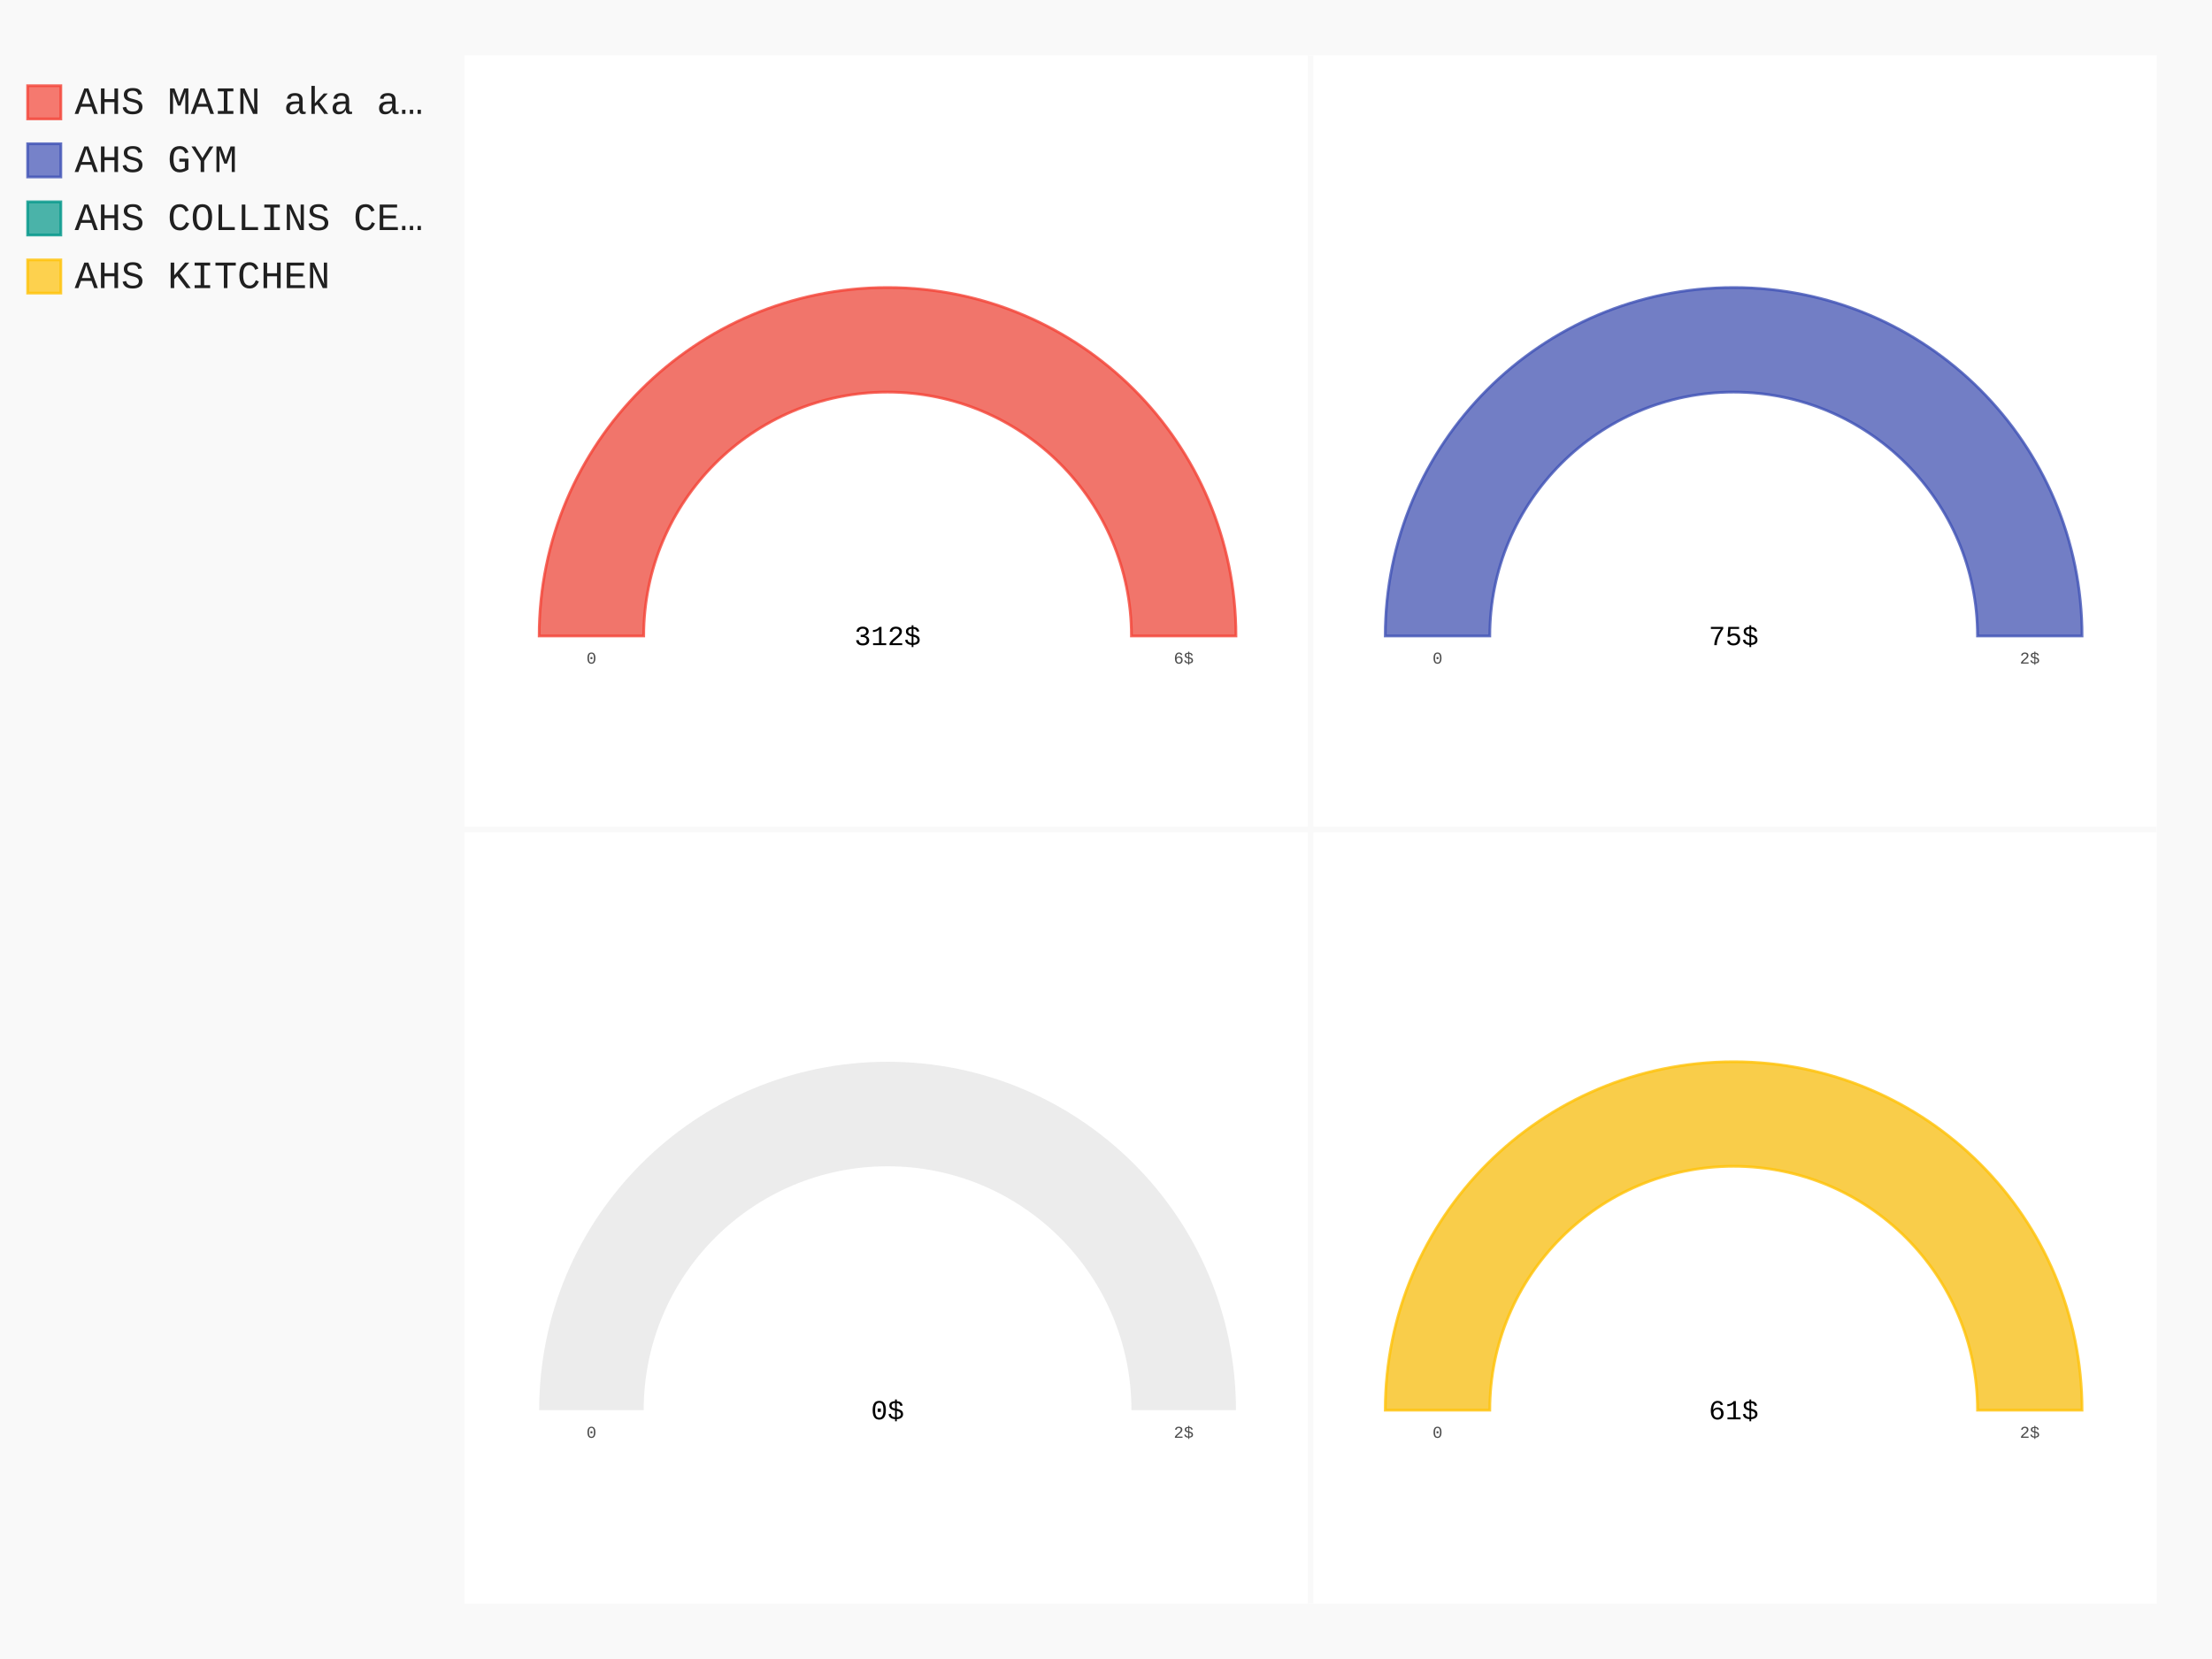
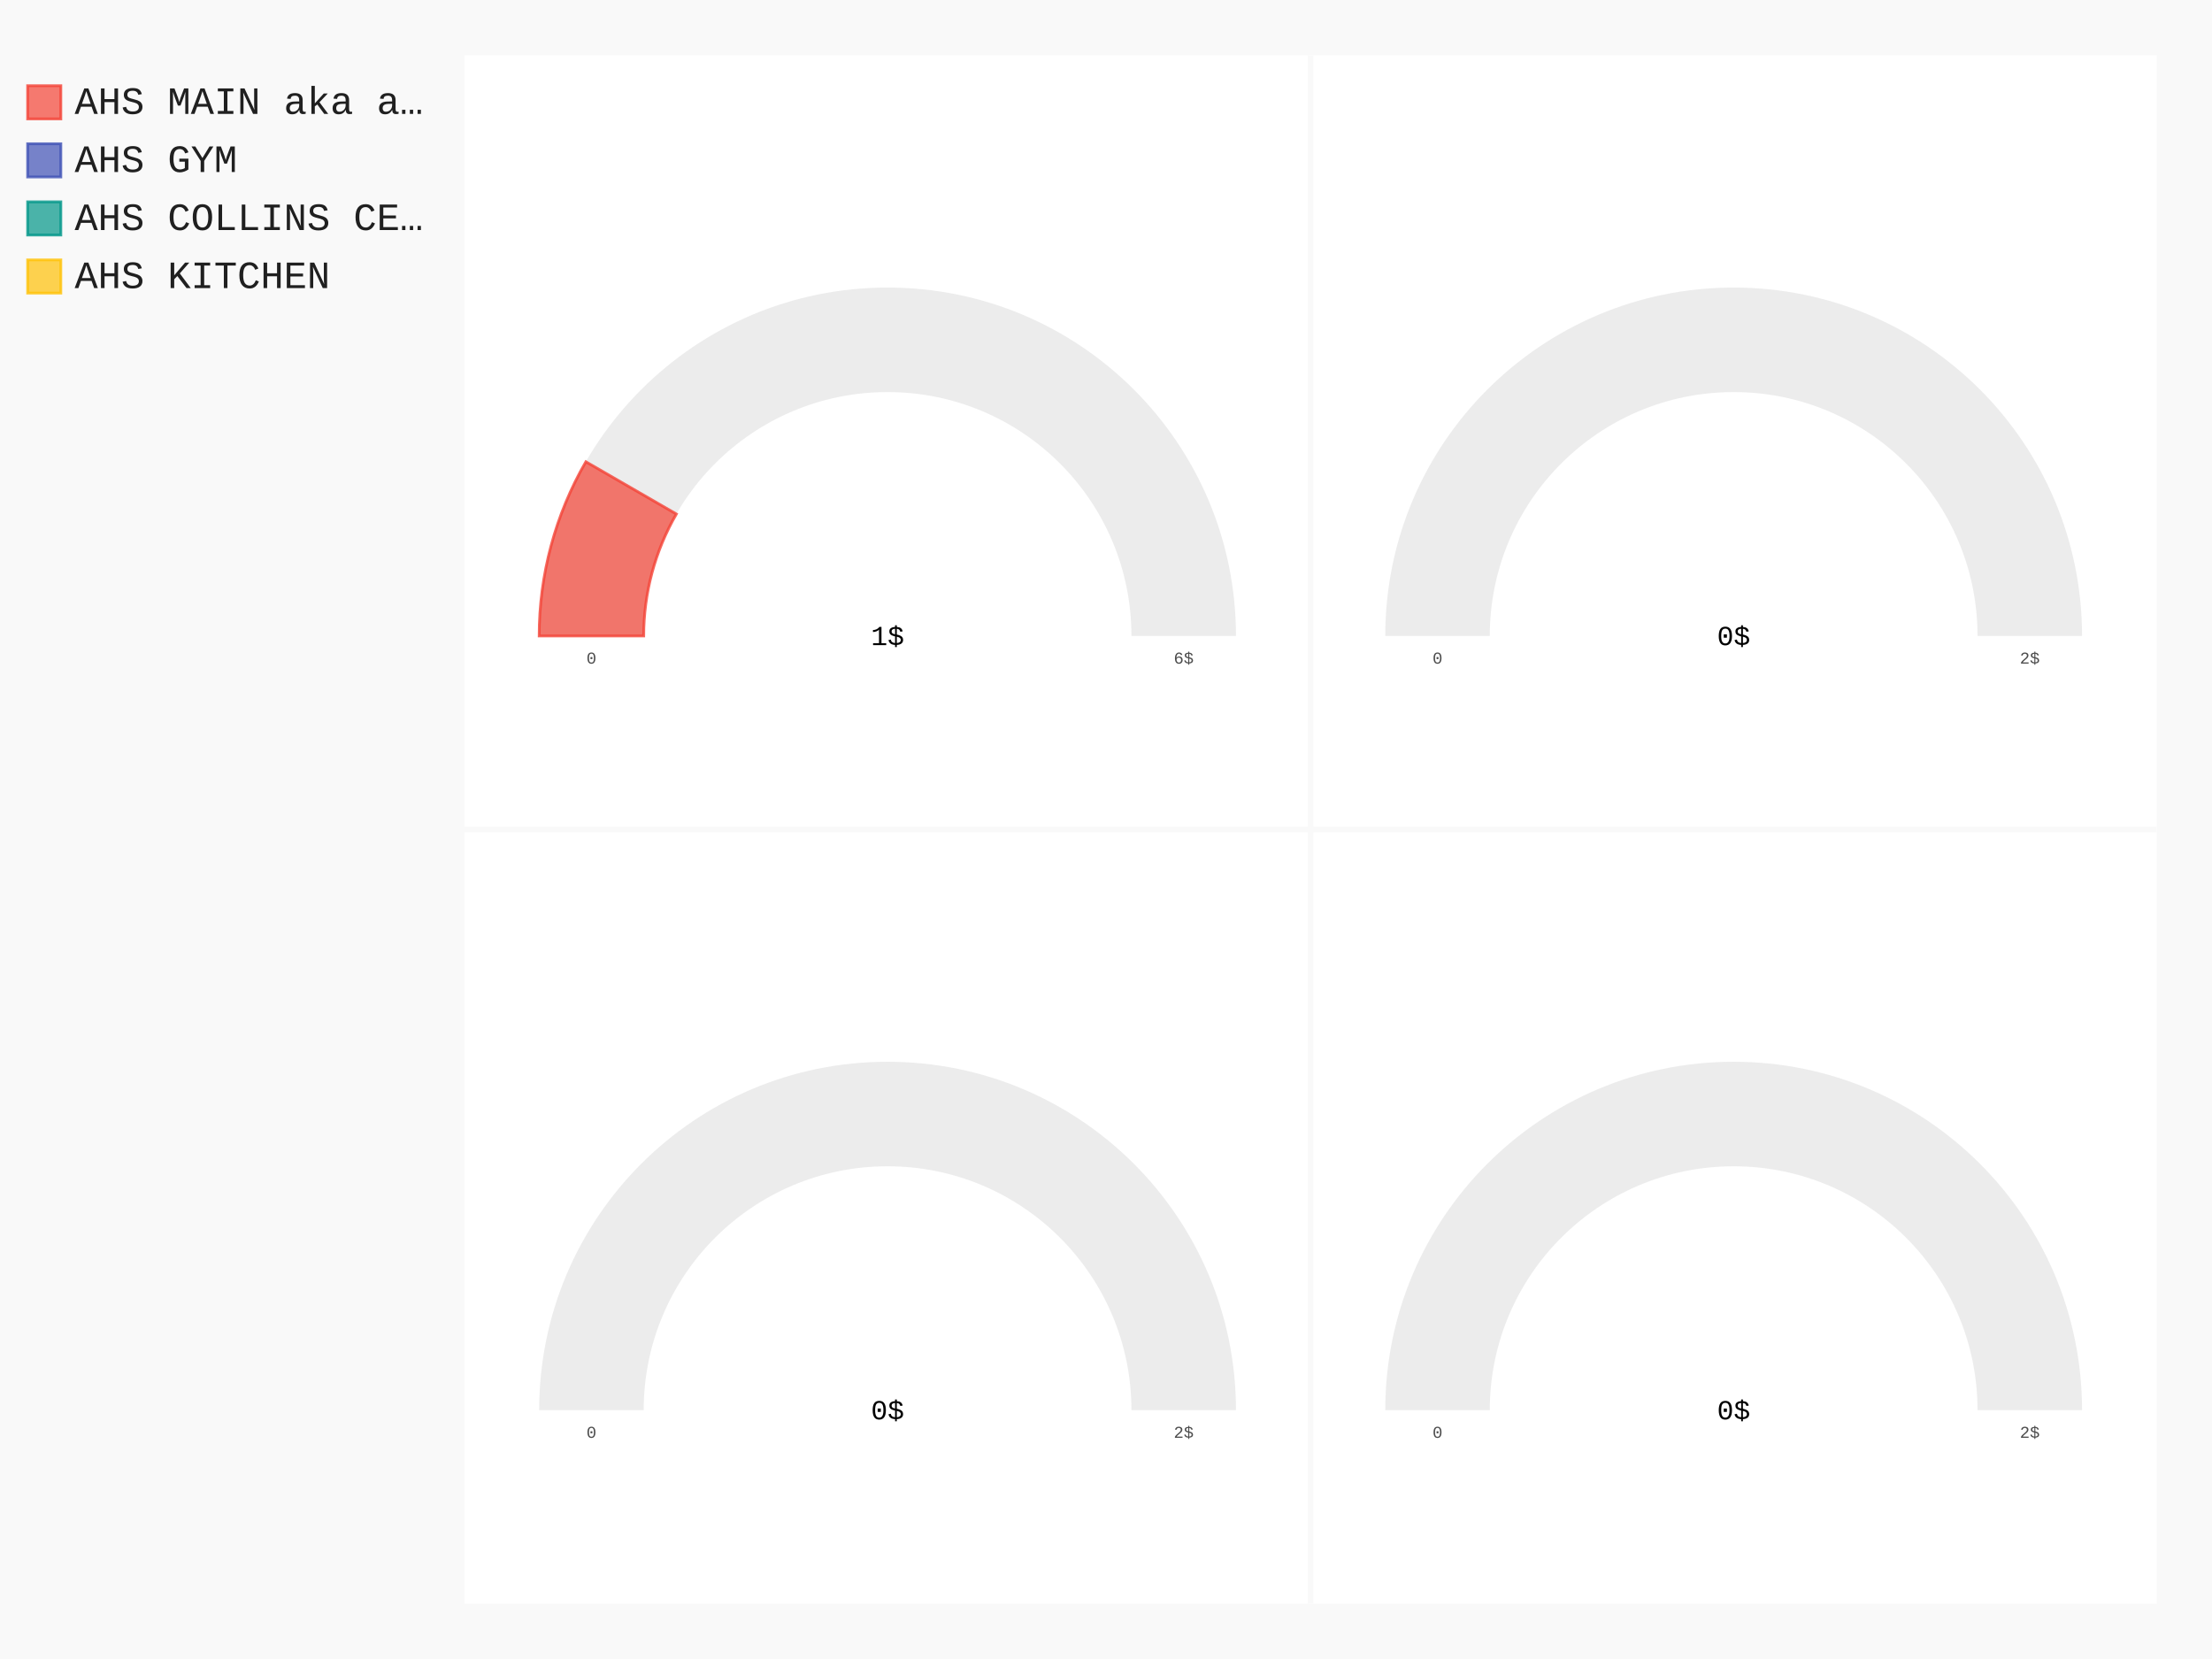
- <svg xmlns="http://www.w3.org/2000/svg" class="pygal-chart" id="chart-9ea8b482-b176-4b76-9f6c-0da1b5ee1d0b" viewBox="0 0 800 600">
+ <svg xmlns="http://www.w3.org/2000/svg" class="pygal-chart" id="chart-7969e630-240c-453a-b8df-257060c5b5cd" viewBox="0 0 800 600">
  <defs>
-     <style type="text/css">#chart-9ea8b482-b176-4b76-9f6c-0da1b5ee1d0b{-webkit-user-select:none;-webkit-font-smoothing:antialiased;font-family:Consolas,"Liberation Mono",Menlo,Courier,monospace}#chart-9ea8b482-b176-4b76-9f6c-0da1b5ee1d0b .title{font-family:Consolas,"Liberation Mono",Menlo,Courier,monospace;font-size:16px}#chart-9ea8b482-b176-4b76-9f6c-0da1b5ee1d0b .legends .legend text{font-family:Consolas,"Liberation Mono",Menlo,Courier,monospace;font-size:14px}#chart-9ea8b482-b176-4b76-9f6c-0da1b5ee1d0b .axis text{font-family:Consolas,"Liberation Mono",Menlo,Courier,monospace;font-size:10px}#chart-9ea8b482-b176-4b76-9f6c-0da1b5ee1d0b .axis text.major{font-family:Consolas,"Liberation Mono",Menlo,Courier,monospace;font-size:10px}#chart-9ea8b482-b176-4b76-9f6c-0da1b5ee1d0b .text-overlay text.value{font-family:Consolas,"Liberation Mono",Menlo,Courier,monospace;font-size:10px}#chart-9ea8b482-b176-4b76-9f6c-0da1b5ee1d0b .text-overlay text.label{font-family:Consolas,"Liberation Mono",Menlo,Courier,monospace;font-size:10px}#chart-9ea8b482-b176-4b76-9f6c-0da1b5ee1d0b .tooltip{font-family:Consolas,"Liberation Mono",Menlo,Courier,monospace;font-size:14px}#chart-9ea8b482-b176-4b76-9f6c-0da1b5ee1d0b text.no_data{font-family:Consolas,"Liberation Mono",Menlo,Courier,monospace;font-size:64px}
- #chart-9ea8b482-b176-4b76-9f6c-0da1b5ee1d0b{background-color:rgba(249,249,249,1)}#chart-9ea8b482-b176-4b76-9f6c-0da1b5ee1d0b path,#chart-9ea8b482-b176-4b76-9f6c-0da1b5ee1d0b line,#chart-9ea8b482-b176-4b76-9f6c-0da1b5ee1d0b rect,#chart-9ea8b482-b176-4b76-9f6c-0da1b5ee1d0b circle{-webkit-transition:150ms;-moz-transition:150ms;transition:150ms}#chart-9ea8b482-b176-4b76-9f6c-0da1b5ee1d0b .graph &gt; .background{fill:rgba(249,249,249,1)}#chart-9ea8b482-b176-4b76-9f6c-0da1b5ee1d0b .plot &gt; .background{fill:rgba(255,255,255,1)}#chart-9ea8b482-b176-4b76-9f6c-0da1b5ee1d0b .graph{fill:rgba(0,0,0,.87)}#chart-9ea8b482-b176-4b76-9f6c-0da1b5ee1d0b text.no_data{fill:rgba(0,0,0,1)}#chart-9ea8b482-b176-4b76-9f6c-0da1b5ee1d0b .title{fill:rgba(0,0,0,1)}#chart-9ea8b482-b176-4b76-9f6c-0da1b5ee1d0b .legends .legend text{fill:rgba(0,0,0,.87)}#chart-9ea8b482-b176-4b76-9f6c-0da1b5ee1d0b .legends .legend:hover text{fill:rgba(0,0,0,1)}#chart-9ea8b482-b176-4b76-9f6c-0da1b5ee1d0b .axis .line{stroke:rgba(0,0,0,1)}#chart-9ea8b482-b176-4b76-9f6c-0da1b5ee1d0b .axis .guide.line{stroke:rgba(0,0,0,.54)}#chart-9ea8b482-b176-4b76-9f6c-0da1b5ee1d0b .axis .major.line{stroke:rgba(0,0,0,.87)}#chart-9ea8b482-b176-4b76-9f6c-0da1b5ee1d0b .axis text.major{fill:rgba(0,0,0,1)}#chart-9ea8b482-b176-4b76-9f6c-0da1b5ee1d0b .axis.y .guides:hover .guide.line,#chart-9ea8b482-b176-4b76-9f6c-0da1b5ee1d0b .line-graph .axis.x .guides:hover .guide.line,#chart-9ea8b482-b176-4b76-9f6c-0da1b5ee1d0b .stackedline-graph .axis.x .guides:hover .guide.line,#chart-9ea8b482-b176-4b76-9f6c-0da1b5ee1d0b .xy-graph .axis.x .guides:hover .guide.line{stroke:rgba(0,0,0,1)}#chart-9ea8b482-b176-4b76-9f6c-0da1b5ee1d0b .axis .guides:hover text{fill:rgba(0,0,0,1)}#chart-9ea8b482-b176-4b76-9f6c-0da1b5ee1d0b .reactive{fill-opacity:.7;stroke-opacity:.8}#chart-9ea8b482-b176-4b76-9f6c-0da1b5ee1d0b .ci{stroke:rgba(0,0,0,.87)}#chart-9ea8b482-b176-4b76-9f6c-0da1b5ee1d0b .reactive.active,#chart-9ea8b482-b176-4b76-9f6c-0da1b5ee1d0b .active .reactive{fill-opacity:.8;stroke-opacity:.9;stroke-width:4}#chart-9ea8b482-b176-4b76-9f6c-0da1b5ee1d0b .ci .reactive.active{stroke-width:1.5}#chart-9ea8b482-b176-4b76-9f6c-0da1b5ee1d0b .series text{fill:rgba(0,0,0,1)}#chart-9ea8b482-b176-4b76-9f6c-0da1b5ee1d0b .tooltip rect{fill:rgba(255,255,255,1);stroke:rgba(0,0,0,1);-webkit-transition:opacity 150ms;-moz-transition:opacity 150ms;transition:opacity 150ms}#chart-9ea8b482-b176-4b76-9f6c-0da1b5ee1d0b .tooltip .label{fill:rgba(0,0,0,.87)}#chart-9ea8b482-b176-4b76-9f6c-0da1b5ee1d0b .tooltip .label{fill:rgba(0,0,0,.87)}#chart-9ea8b482-b176-4b76-9f6c-0da1b5ee1d0b .tooltip .legend{font-size:.8em;fill:rgba(0,0,0,.54)}#chart-9ea8b482-b176-4b76-9f6c-0da1b5ee1d0b .tooltip .x_label{font-size:.6em;fill:rgba(0,0,0,1)}#chart-9ea8b482-b176-4b76-9f6c-0da1b5ee1d0b .tooltip .xlink{font-size:.5em;text-decoration:underline}#chart-9ea8b482-b176-4b76-9f6c-0da1b5ee1d0b .tooltip .value{font-size:1.5em}#chart-9ea8b482-b176-4b76-9f6c-0da1b5ee1d0b .bound{font-size:.5em}#chart-9ea8b482-b176-4b76-9f6c-0da1b5ee1d0b .max-value{font-size:.75em;fill:rgba(0,0,0,.54)}#chart-9ea8b482-b176-4b76-9f6c-0da1b5ee1d0b .map-element{fill:rgba(255,255,255,1);stroke:rgba(0,0,0,.54) !important}#chart-9ea8b482-b176-4b76-9f6c-0da1b5ee1d0b .map-element .reactive{fill-opacity:inherit;stroke-opacity:inherit}#chart-9ea8b482-b176-4b76-9f6c-0da1b5ee1d0b .color-0,#chart-9ea8b482-b176-4b76-9f6c-0da1b5ee1d0b .color-0 a:visited{stroke:#F44336;fill:#F44336}#chart-9ea8b482-b176-4b76-9f6c-0da1b5ee1d0b .color-1,#chart-9ea8b482-b176-4b76-9f6c-0da1b5ee1d0b .color-1 a:visited{stroke:#3F51B5;fill:#3F51B5}#chart-9ea8b482-b176-4b76-9f6c-0da1b5ee1d0b .color-2,#chart-9ea8b482-b176-4b76-9f6c-0da1b5ee1d0b .color-2 a:visited{stroke:#009688;fill:#009688}#chart-9ea8b482-b176-4b76-9f6c-0da1b5ee1d0b .color-3,#chart-9ea8b482-b176-4b76-9f6c-0da1b5ee1d0b .color-3 a:visited{stroke:#FFC107;fill:#FFC107}#chart-9ea8b482-b176-4b76-9f6c-0da1b5ee1d0b .text-overlay .color-0 text{fill:black}#chart-9ea8b482-b176-4b76-9f6c-0da1b5ee1d0b .text-overlay .color-1 text{fill:black}#chart-9ea8b482-b176-4b76-9f6c-0da1b5ee1d0b .text-overlay .color-2 text{fill:black}#chart-9ea8b482-b176-4b76-9f6c-0da1b5ee1d0b .text-overlay .color-3 text{fill:black}
- #chart-9ea8b482-b176-4b76-9f6c-0da1b5ee1d0b text.no_data{text-anchor:middle}#chart-9ea8b482-b176-4b76-9f6c-0da1b5ee1d0b .guide.line{fill:none}#chart-9ea8b482-b176-4b76-9f6c-0da1b5ee1d0b .centered{text-anchor:middle}#chart-9ea8b482-b176-4b76-9f6c-0da1b5ee1d0b .title{text-anchor:middle}#chart-9ea8b482-b176-4b76-9f6c-0da1b5ee1d0b .legends .legend text{fill-opacity:1}#chart-9ea8b482-b176-4b76-9f6c-0da1b5ee1d0b .axis.x text{text-anchor:middle}#chart-9ea8b482-b176-4b76-9f6c-0da1b5ee1d0b .axis.x:not(.web) text[transform]{text-anchor:start}#chart-9ea8b482-b176-4b76-9f6c-0da1b5ee1d0b .axis.x:not(.web) text[transform].backwards{text-anchor:end}#chart-9ea8b482-b176-4b76-9f6c-0da1b5ee1d0b .axis.y text{text-anchor:end}#chart-9ea8b482-b176-4b76-9f6c-0da1b5ee1d0b .axis.y text[transform].backwards{text-anchor:start}#chart-9ea8b482-b176-4b76-9f6c-0da1b5ee1d0b .axis.y2 text{text-anchor:start}#chart-9ea8b482-b176-4b76-9f6c-0da1b5ee1d0b .axis.y2 text[transform].backwards{text-anchor:end}#chart-9ea8b482-b176-4b76-9f6c-0da1b5ee1d0b .axis .guide.line{stroke-dasharray:4,4}#chart-9ea8b482-b176-4b76-9f6c-0da1b5ee1d0b .axis .major.guide.line{stroke-dasharray:6,6}#chart-9ea8b482-b176-4b76-9f6c-0da1b5ee1d0b .horizontal .axis.y .guide.line,#chart-9ea8b482-b176-4b76-9f6c-0da1b5ee1d0b .horizontal .axis.y2 .guide.line,#chart-9ea8b482-b176-4b76-9f6c-0da1b5ee1d0b .vertical .axis.x .guide.line{opacity:0}#chart-9ea8b482-b176-4b76-9f6c-0da1b5ee1d0b .horizontal .axis.always_show .guide.line,#chart-9ea8b482-b176-4b76-9f6c-0da1b5ee1d0b .vertical .axis.always_show .guide.line{opacity:1 !important}#chart-9ea8b482-b176-4b76-9f6c-0da1b5ee1d0b .axis.y .guides:hover .guide.line,#chart-9ea8b482-b176-4b76-9f6c-0da1b5ee1d0b .axis.y2 .guides:hover .guide.line,#chart-9ea8b482-b176-4b76-9f6c-0da1b5ee1d0b .axis.x .guides:hover .guide.line{opacity:1}#chart-9ea8b482-b176-4b76-9f6c-0da1b5ee1d0b .axis .guides:hover text{opacity:1}#chart-9ea8b482-b176-4b76-9f6c-0da1b5ee1d0b .nofill{fill:none}#chart-9ea8b482-b176-4b76-9f6c-0da1b5ee1d0b .subtle-fill{fill-opacity:.2}#chart-9ea8b482-b176-4b76-9f6c-0da1b5ee1d0b .dot{stroke-width:1px;fill-opacity:1}#chart-9ea8b482-b176-4b76-9f6c-0da1b5ee1d0b .dot.active{stroke-width:5px}#chart-9ea8b482-b176-4b76-9f6c-0da1b5ee1d0b .dot.negative{fill:transparent}#chart-9ea8b482-b176-4b76-9f6c-0da1b5ee1d0b text,#chart-9ea8b482-b176-4b76-9f6c-0da1b5ee1d0b tspan{stroke:none !important}#chart-9ea8b482-b176-4b76-9f6c-0da1b5ee1d0b .series text.active{opacity:1}#chart-9ea8b482-b176-4b76-9f6c-0da1b5ee1d0b .tooltip rect{fill-opacity:.95;stroke-width:.5}#chart-9ea8b482-b176-4b76-9f6c-0da1b5ee1d0b .tooltip text{fill-opacity:1}#chart-9ea8b482-b176-4b76-9f6c-0da1b5ee1d0b .showable{visibility:hidden}#chart-9ea8b482-b176-4b76-9f6c-0da1b5ee1d0b .showable.shown{visibility:visible}#chart-9ea8b482-b176-4b76-9f6c-0da1b5ee1d0b .gauge-background{fill:rgba(229,229,229,1);stroke:none}#chart-9ea8b482-b176-4b76-9f6c-0da1b5ee1d0b .bg-lines{stroke:rgba(249,249,249,1);stroke-width:2px}</style>
+     <style type="text/css">#chart-7969e630-240c-453a-b8df-257060c5b5cd{-webkit-user-select:none;-webkit-font-smoothing:antialiased;font-family:Consolas,"Liberation Mono",Menlo,Courier,monospace}#chart-7969e630-240c-453a-b8df-257060c5b5cd .title{font-family:Consolas,"Liberation Mono",Menlo,Courier,monospace;font-size:16px}#chart-7969e630-240c-453a-b8df-257060c5b5cd .legends .legend text{font-family:Consolas,"Liberation Mono",Menlo,Courier,monospace;font-size:14px}#chart-7969e630-240c-453a-b8df-257060c5b5cd .axis text{font-family:Consolas,"Liberation Mono",Menlo,Courier,monospace;font-size:10px}#chart-7969e630-240c-453a-b8df-257060c5b5cd .axis text.major{font-family:Consolas,"Liberation Mono",Menlo,Courier,monospace;font-size:10px}#chart-7969e630-240c-453a-b8df-257060c5b5cd .text-overlay text.value{font-family:Consolas,"Liberation Mono",Menlo,Courier,monospace;font-size:10px}#chart-7969e630-240c-453a-b8df-257060c5b5cd .text-overlay text.label{font-family:Consolas,"Liberation Mono",Menlo,Courier,monospace;font-size:10px}#chart-7969e630-240c-453a-b8df-257060c5b5cd .tooltip{font-family:Consolas,"Liberation Mono",Menlo,Courier,monospace;font-size:14px}#chart-7969e630-240c-453a-b8df-257060c5b5cd text.no_data{font-family:Consolas,"Liberation Mono",Menlo,Courier,monospace;font-size:64px}
+ #chart-7969e630-240c-453a-b8df-257060c5b5cd{background-color:rgba(249,249,249,1)}#chart-7969e630-240c-453a-b8df-257060c5b5cd path,#chart-7969e630-240c-453a-b8df-257060c5b5cd line,#chart-7969e630-240c-453a-b8df-257060c5b5cd rect,#chart-7969e630-240c-453a-b8df-257060c5b5cd circle{-webkit-transition:150ms;-moz-transition:150ms;transition:150ms}#chart-7969e630-240c-453a-b8df-257060c5b5cd .graph &gt; .background{fill:rgba(249,249,249,1)}#chart-7969e630-240c-453a-b8df-257060c5b5cd .plot &gt; .background{fill:rgba(255,255,255,1)}#chart-7969e630-240c-453a-b8df-257060c5b5cd .graph{fill:rgba(0,0,0,.87)}#chart-7969e630-240c-453a-b8df-257060c5b5cd text.no_data{fill:rgba(0,0,0,1)}#chart-7969e630-240c-453a-b8df-257060c5b5cd .title{fill:rgba(0,0,0,1)}#chart-7969e630-240c-453a-b8df-257060c5b5cd .legends .legend text{fill:rgba(0,0,0,.87)}#chart-7969e630-240c-453a-b8df-257060c5b5cd .legends .legend:hover text{fill:rgba(0,0,0,1)}#chart-7969e630-240c-453a-b8df-257060c5b5cd .axis .line{stroke:rgba(0,0,0,1)}#chart-7969e630-240c-453a-b8df-257060c5b5cd .axis .guide.line{stroke:rgba(0,0,0,.54)}#chart-7969e630-240c-453a-b8df-257060c5b5cd .axis .major.line{stroke:rgba(0,0,0,.87)}#chart-7969e630-240c-453a-b8df-257060c5b5cd .axis text.major{fill:rgba(0,0,0,1)}#chart-7969e630-240c-453a-b8df-257060c5b5cd .axis.y .guides:hover .guide.line,#chart-7969e630-240c-453a-b8df-257060c5b5cd .line-graph .axis.x .guides:hover .guide.line,#chart-7969e630-240c-453a-b8df-257060c5b5cd .stackedline-graph .axis.x .guides:hover .guide.line,#chart-7969e630-240c-453a-b8df-257060c5b5cd .xy-graph .axis.x .guides:hover .guide.line{stroke:rgba(0,0,0,1)}#chart-7969e630-240c-453a-b8df-257060c5b5cd .axis .guides:hover text{fill:rgba(0,0,0,1)}#chart-7969e630-240c-453a-b8df-257060c5b5cd .reactive{fill-opacity:.7;stroke-opacity:.8}#chart-7969e630-240c-453a-b8df-257060c5b5cd .ci{stroke:rgba(0,0,0,.87)}#chart-7969e630-240c-453a-b8df-257060c5b5cd .reactive.active,#chart-7969e630-240c-453a-b8df-257060c5b5cd .active .reactive{fill-opacity:.8;stroke-opacity:.9;stroke-width:4}#chart-7969e630-240c-453a-b8df-257060c5b5cd .ci .reactive.active{stroke-width:1.5}#chart-7969e630-240c-453a-b8df-257060c5b5cd .series text{fill:rgba(0,0,0,1)}#chart-7969e630-240c-453a-b8df-257060c5b5cd .tooltip rect{fill:rgba(255,255,255,1);stroke:rgba(0,0,0,1);-webkit-transition:opacity 150ms;-moz-transition:opacity 150ms;transition:opacity 150ms}#chart-7969e630-240c-453a-b8df-257060c5b5cd .tooltip .label{fill:rgba(0,0,0,.87)}#chart-7969e630-240c-453a-b8df-257060c5b5cd .tooltip .label{fill:rgba(0,0,0,.87)}#chart-7969e630-240c-453a-b8df-257060c5b5cd .tooltip .legend{font-size:.8em;fill:rgba(0,0,0,.54)}#chart-7969e630-240c-453a-b8df-257060c5b5cd .tooltip .x_label{font-size:.6em;fill:rgba(0,0,0,1)}#chart-7969e630-240c-453a-b8df-257060c5b5cd .tooltip .xlink{font-size:.5em;text-decoration:underline}#chart-7969e630-240c-453a-b8df-257060c5b5cd .tooltip .value{font-size:1.5em}#chart-7969e630-240c-453a-b8df-257060c5b5cd .bound{font-size:.5em}#chart-7969e630-240c-453a-b8df-257060c5b5cd .max-value{font-size:.75em;fill:rgba(0,0,0,.54)}#chart-7969e630-240c-453a-b8df-257060c5b5cd .map-element{fill:rgba(255,255,255,1);stroke:rgba(0,0,0,.54) !important}#chart-7969e630-240c-453a-b8df-257060c5b5cd .map-element .reactive{fill-opacity:inherit;stroke-opacity:inherit}#chart-7969e630-240c-453a-b8df-257060c5b5cd .color-0,#chart-7969e630-240c-453a-b8df-257060c5b5cd .color-0 a:visited{stroke:#F44336;fill:#F44336}#chart-7969e630-240c-453a-b8df-257060c5b5cd .color-1,#chart-7969e630-240c-453a-b8df-257060c5b5cd .color-1 a:visited{stroke:#3F51B5;fill:#3F51B5}#chart-7969e630-240c-453a-b8df-257060c5b5cd .color-2,#chart-7969e630-240c-453a-b8df-257060c5b5cd .color-2 a:visited{stroke:#009688;fill:#009688}#chart-7969e630-240c-453a-b8df-257060c5b5cd .color-3,#chart-7969e630-240c-453a-b8df-257060c5b5cd .color-3 a:visited{stroke:#FFC107;fill:#FFC107}#chart-7969e630-240c-453a-b8df-257060c5b5cd .text-overlay .color-0 text{fill:black}#chart-7969e630-240c-453a-b8df-257060c5b5cd .text-overlay .color-1 text{fill:black}#chart-7969e630-240c-453a-b8df-257060c5b5cd .text-overlay .color-2 text{fill:black}#chart-7969e630-240c-453a-b8df-257060c5b5cd .text-overlay .color-3 text{fill:black}
+ #chart-7969e630-240c-453a-b8df-257060c5b5cd text.no_data{text-anchor:middle}#chart-7969e630-240c-453a-b8df-257060c5b5cd .guide.line{fill:none}#chart-7969e630-240c-453a-b8df-257060c5b5cd .centered{text-anchor:middle}#chart-7969e630-240c-453a-b8df-257060c5b5cd .title{text-anchor:middle}#chart-7969e630-240c-453a-b8df-257060c5b5cd .legends .legend text{fill-opacity:1}#chart-7969e630-240c-453a-b8df-257060c5b5cd .axis.x text{text-anchor:middle}#chart-7969e630-240c-453a-b8df-257060c5b5cd .axis.x:not(.web) text[transform]{text-anchor:start}#chart-7969e630-240c-453a-b8df-257060c5b5cd .axis.x:not(.web) text[transform].backwards{text-anchor:end}#chart-7969e630-240c-453a-b8df-257060c5b5cd .axis.y text{text-anchor:end}#chart-7969e630-240c-453a-b8df-257060c5b5cd .axis.y text[transform].backwards{text-anchor:start}#chart-7969e630-240c-453a-b8df-257060c5b5cd .axis.y2 text{text-anchor:start}#chart-7969e630-240c-453a-b8df-257060c5b5cd .axis.y2 text[transform].backwards{text-anchor:end}#chart-7969e630-240c-453a-b8df-257060c5b5cd .axis .guide.line{stroke-dasharray:4,4}#chart-7969e630-240c-453a-b8df-257060c5b5cd .axis .major.guide.line{stroke-dasharray:6,6}#chart-7969e630-240c-453a-b8df-257060c5b5cd .horizontal .axis.y .guide.line,#chart-7969e630-240c-453a-b8df-257060c5b5cd .horizontal .axis.y2 .guide.line,#chart-7969e630-240c-453a-b8df-257060c5b5cd .vertical .axis.x .guide.line{opacity:0}#chart-7969e630-240c-453a-b8df-257060c5b5cd .horizontal .axis.always_show .guide.line,#chart-7969e630-240c-453a-b8df-257060c5b5cd .vertical .axis.always_show .guide.line{opacity:1 !important}#chart-7969e630-240c-453a-b8df-257060c5b5cd .axis.y .guides:hover .guide.line,#chart-7969e630-240c-453a-b8df-257060c5b5cd .axis.y2 .guides:hover .guide.line,#chart-7969e630-240c-453a-b8df-257060c5b5cd .axis.x .guides:hover .guide.line{opacity:1}#chart-7969e630-240c-453a-b8df-257060c5b5cd .axis .guides:hover text{opacity:1}#chart-7969e630-240c-453a-b8df-257060c5b5cd .nofill{fill:none}#chart-7969e630-240c-453a-b8df-257060c5b5cd .subtle-fill{fill-opacity:.2}#chart-7969e630-240c-453a-b8df-257060c5b5cd .dot{stroke-width:1px;fill-opacity:1}#chart-7969e630-240c-453a-b8df-257060c5b5cd .dot.active{stroke-width:5px}#chart-7969e630-240c-453a-b8df-257060c5b5cd .dot.negative{fill:transparent}#chart-7969e630-240c-453a-b8df-257060c5b5cd text,#chart-7969e630-240c-453a-b8df-257060c5b5cd tspan{stroke:none !important}#chart-7969e630-240c-453a-b8df-257060c5b5cd .series text.active{opacity:1}#chart-7969e630-240c-453a-b8df-257060c5b5cd .tooltip rect{fill-opacity:.95;stroke-width:.5}#chart-7969e630-240c-453a-b8df-257060c5b5cd .tooltip text{fill-opacity:1}#chart-7969e630-240c-453a-b8df-257060c5b5cd .showable{visibility:hidden}#chart-7969e630-240c-453a-b8df-257060c5b5cd .showable.shown{visibility:visible}#chart-7969e630-240c-453a-b8df-257060c5b5cd .gauge-background{fill:rgba(229,229,229,1);stroke:none}#chart-7969e630-240c-453a-b8df-257060c5b5cd .bg-lines{stroke:rgba(249,249,249,1);stroke-width:2px}</style>
  </defs>
  <g class="graph solidgauge-graph vertical">
    <rect class="background" height="600" width="800" x="0" y="0" />
    <g class="plot" transform="translate(168, 20)">
      <rect class="background" height="560" width="612.0" x="0" y="0" />
      <path class="bg-lines" d="M306.0 0 L306.0 560" />
      <path class="bg-lines" d="M0 280.0 L612.0 280.0" />
      <g class="series serie-0 color-0">
        <path class="gauge-background reactive" d="M27 210 A126 126 0 1 1 279 210 L241.2 210 A88.2 88.2 0 1 0 64.8 210 z" />
        <text class="y-0 bound reactive" text-anchor="middle" x="45.9" y="220">0</text>
        <text class="y-1 bound reactive" text-anchor="middle" x="260.1" y="220.0">6$</text>
        <g class="gauge">
-           <path class="slice reactive tooltip-trigger" d="M27 210 A126 126 0 0 1 279 210 L241.2 210 A88.2 88.2 0 0 0 64.8 210 z" />
+           <path class="slice reactive tooltip-trigger" d="M27 210 A126 126 0 0 1 43.881 147 L76.617 165.9 A88.2 88.2 0 0 0 64.8 210 z" />
        </g>
      </g>
      <g class="series serie-1 color-1">
        <path class="gauge-background reactive" d="M333 210 A126 126 0 1 1 585 210 L547.2 210 A88.2 88.2 0 1 0 370.8 210 z" />
        <text class="y-0 bound reactive" text-anchor="middle" x="351.9" y="220">0</text>
        <text class="y-1 bound reactive" text-anchor="middle" x="566.1" y="220.0">2$</text>
-         <g class="gauge">
-           <path class="slice reactive tooltip-trigger" d="M333 210 A126 126 0 0 1 585 210 L547.2 210 A88.2 88.2 0 0 0 370.8 210 z" />
-         </g>
+         <g class="gauge" />
      </g>
      <g class="series serie-2 color-2">
        <path class="gauge-background reactive" d="M27 490 A126 126 0 1 1 279 490 L241.2 490 A88.2 88.2 0 1 0 64.8 490 z" />
        <text class="y-0 bound reactive" text-anchor="middle" x="45.9" y="500.0">0</text>
        <text class="y-1 bound reactive" text-anchor="middle" x="260.1" y="500.0">2$</text>
        <g class="gauge" />
      </g>
      <g class="series serie-3 color-3">
        <path class="gauge-background reactive" d="M333 490 A126 126 0 1 1 585 490 L547.2 490 A88.2 88.2 0 1 0 370.8 490 z" />
        <text class="y-0 bound reactive" text-anchor="middle" x="351.9" y="500.0">0</text>
        <text class="y-1 bound reactive" text-anchor="middle" x="566.1" y="500.0">2$</text>
-         <g class="gauge">
-           <path class="slice reactive tooltip-trigger" d="M333 490 A126 126 0 0 1 585 490 L547.2 490 A88.2 88.2 0 0 0 370.8 490 z" />
-         </g>
+         <g class="gauge" />
      </g>
    </g>
    <g class="titles" />
    <g class="plot overlay" transform="translate(168, 20)">
      <g class="series serie-0 color-0" />
      <g class="series serie-1 color-1" />
      <g class="series serie-2 color-2" />
      <g class="series serie-3 color-3" />
    </g>
    <g class="plot text-overlay" transform="translate(168, 20)">
      <g class="series serie-0 color-0">
-         <text class="value gauge-sum" text-anchor="middle" x="153.0" y="213.333">312$</text>
+         <text class="value gauge-sum" text-anchor="middle" x="153.0" y="213.333">1$</text>
      </g>
      <g class="series serie-1 color-1">
-         <text class="value gauge-sum" text-anchor="middle" x="459.0" y="213.333">75$</text>
+         <text class="value gauge-sum" text-anchor="middle" x="459.0" y="213.333">0$</text>
      </g>
      <g class="series serie-2 color-2">
        <text class="value gauge-sum" text-anchor="middle" x="153.0" y="493.333">0$</text>
      </g>
      <g class="series serie-3 color-3">
-         <text class="value gauge-sum" text-anchor="middle" x="459.0" y="493.333">61$</text>
+         <text class="value gauge-sum" text-anchor="middle" x="459.0" y="493.333">0$</text>
      </g>
    </g>
    <g class="plot tooltip-overlay" transform="translate(168, 20)">
      <g class="tooltip" style="opacity: 0" transform="translate(0 0)">
        <rect class="tooltip-box" height="0" rx="0" ry="0" width="0" />
        <g class="text" />
      </g>
    </g>
    <g class="legends" transform="translate(10, 30)">
      <g class="legend reactive activate-serie" id="activate-serie-0">
        <rect class="color-0 reactive" height="12" width="12" x="0.0" y="1.0" />
        <text x="17.0" y="11.2">AHS MAIN aka a…</text>
      </g>
      <g class="legend reactive activate-serie" id="activate-serie-1">
        <rect class="color-1 reactive" height="12" width="12" x="0.0" y="22.0" />
        <text x="17.0" y="32.2">AHS GYM</text>
      </g>
      <g class="legend reactive activate-serie" id="activate-serie-2">
        <rect class="color-2 reactive" height="12" width="12" x="0.0" y="43.0" />
        <text x="17.0" y="53.2">AHS COLLINS CE…</text>
      </g>
      <g class="legend reactive activate-serie" id="activate-serie-3">
        <rect class="color-3 reactive" height="12" width="12" x="0.0" y="64.0" />
        <text x="17.0" y="74.2">AHS KITCHEN</text>
      </g>
    </g>
    <g class="legends" transform="translate(790, 30)" />
  </g>
</svg>
